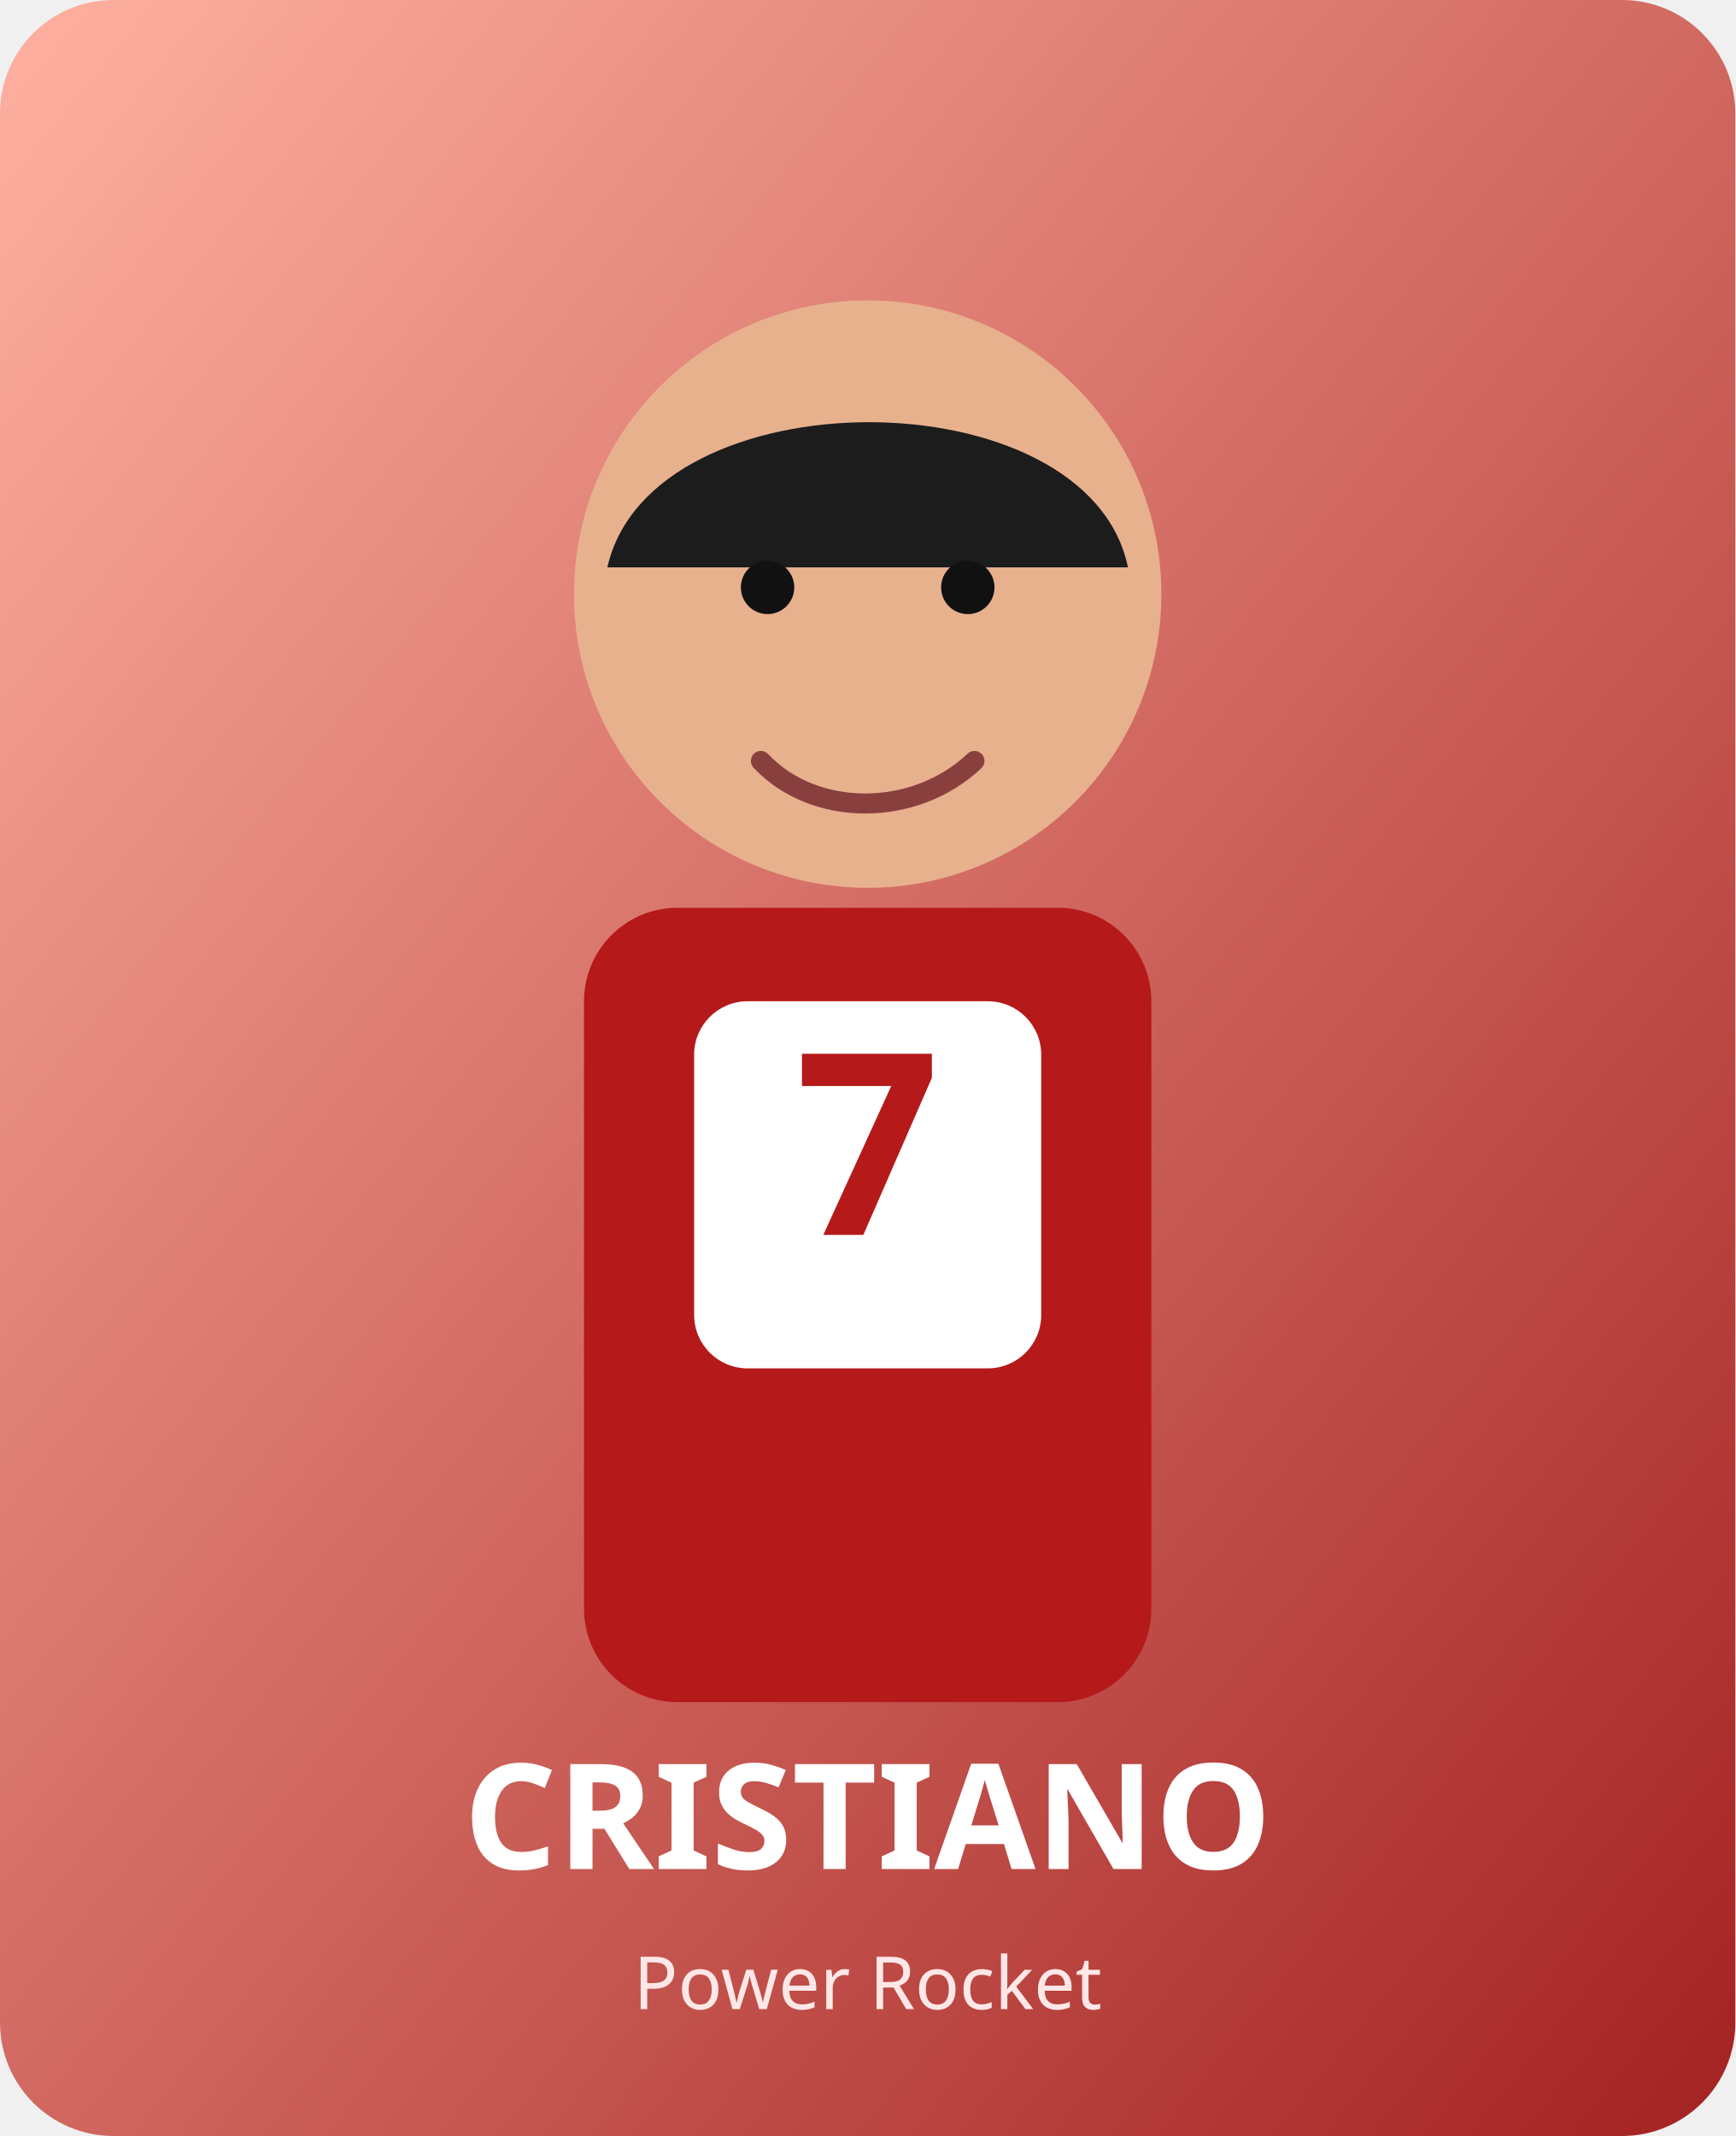
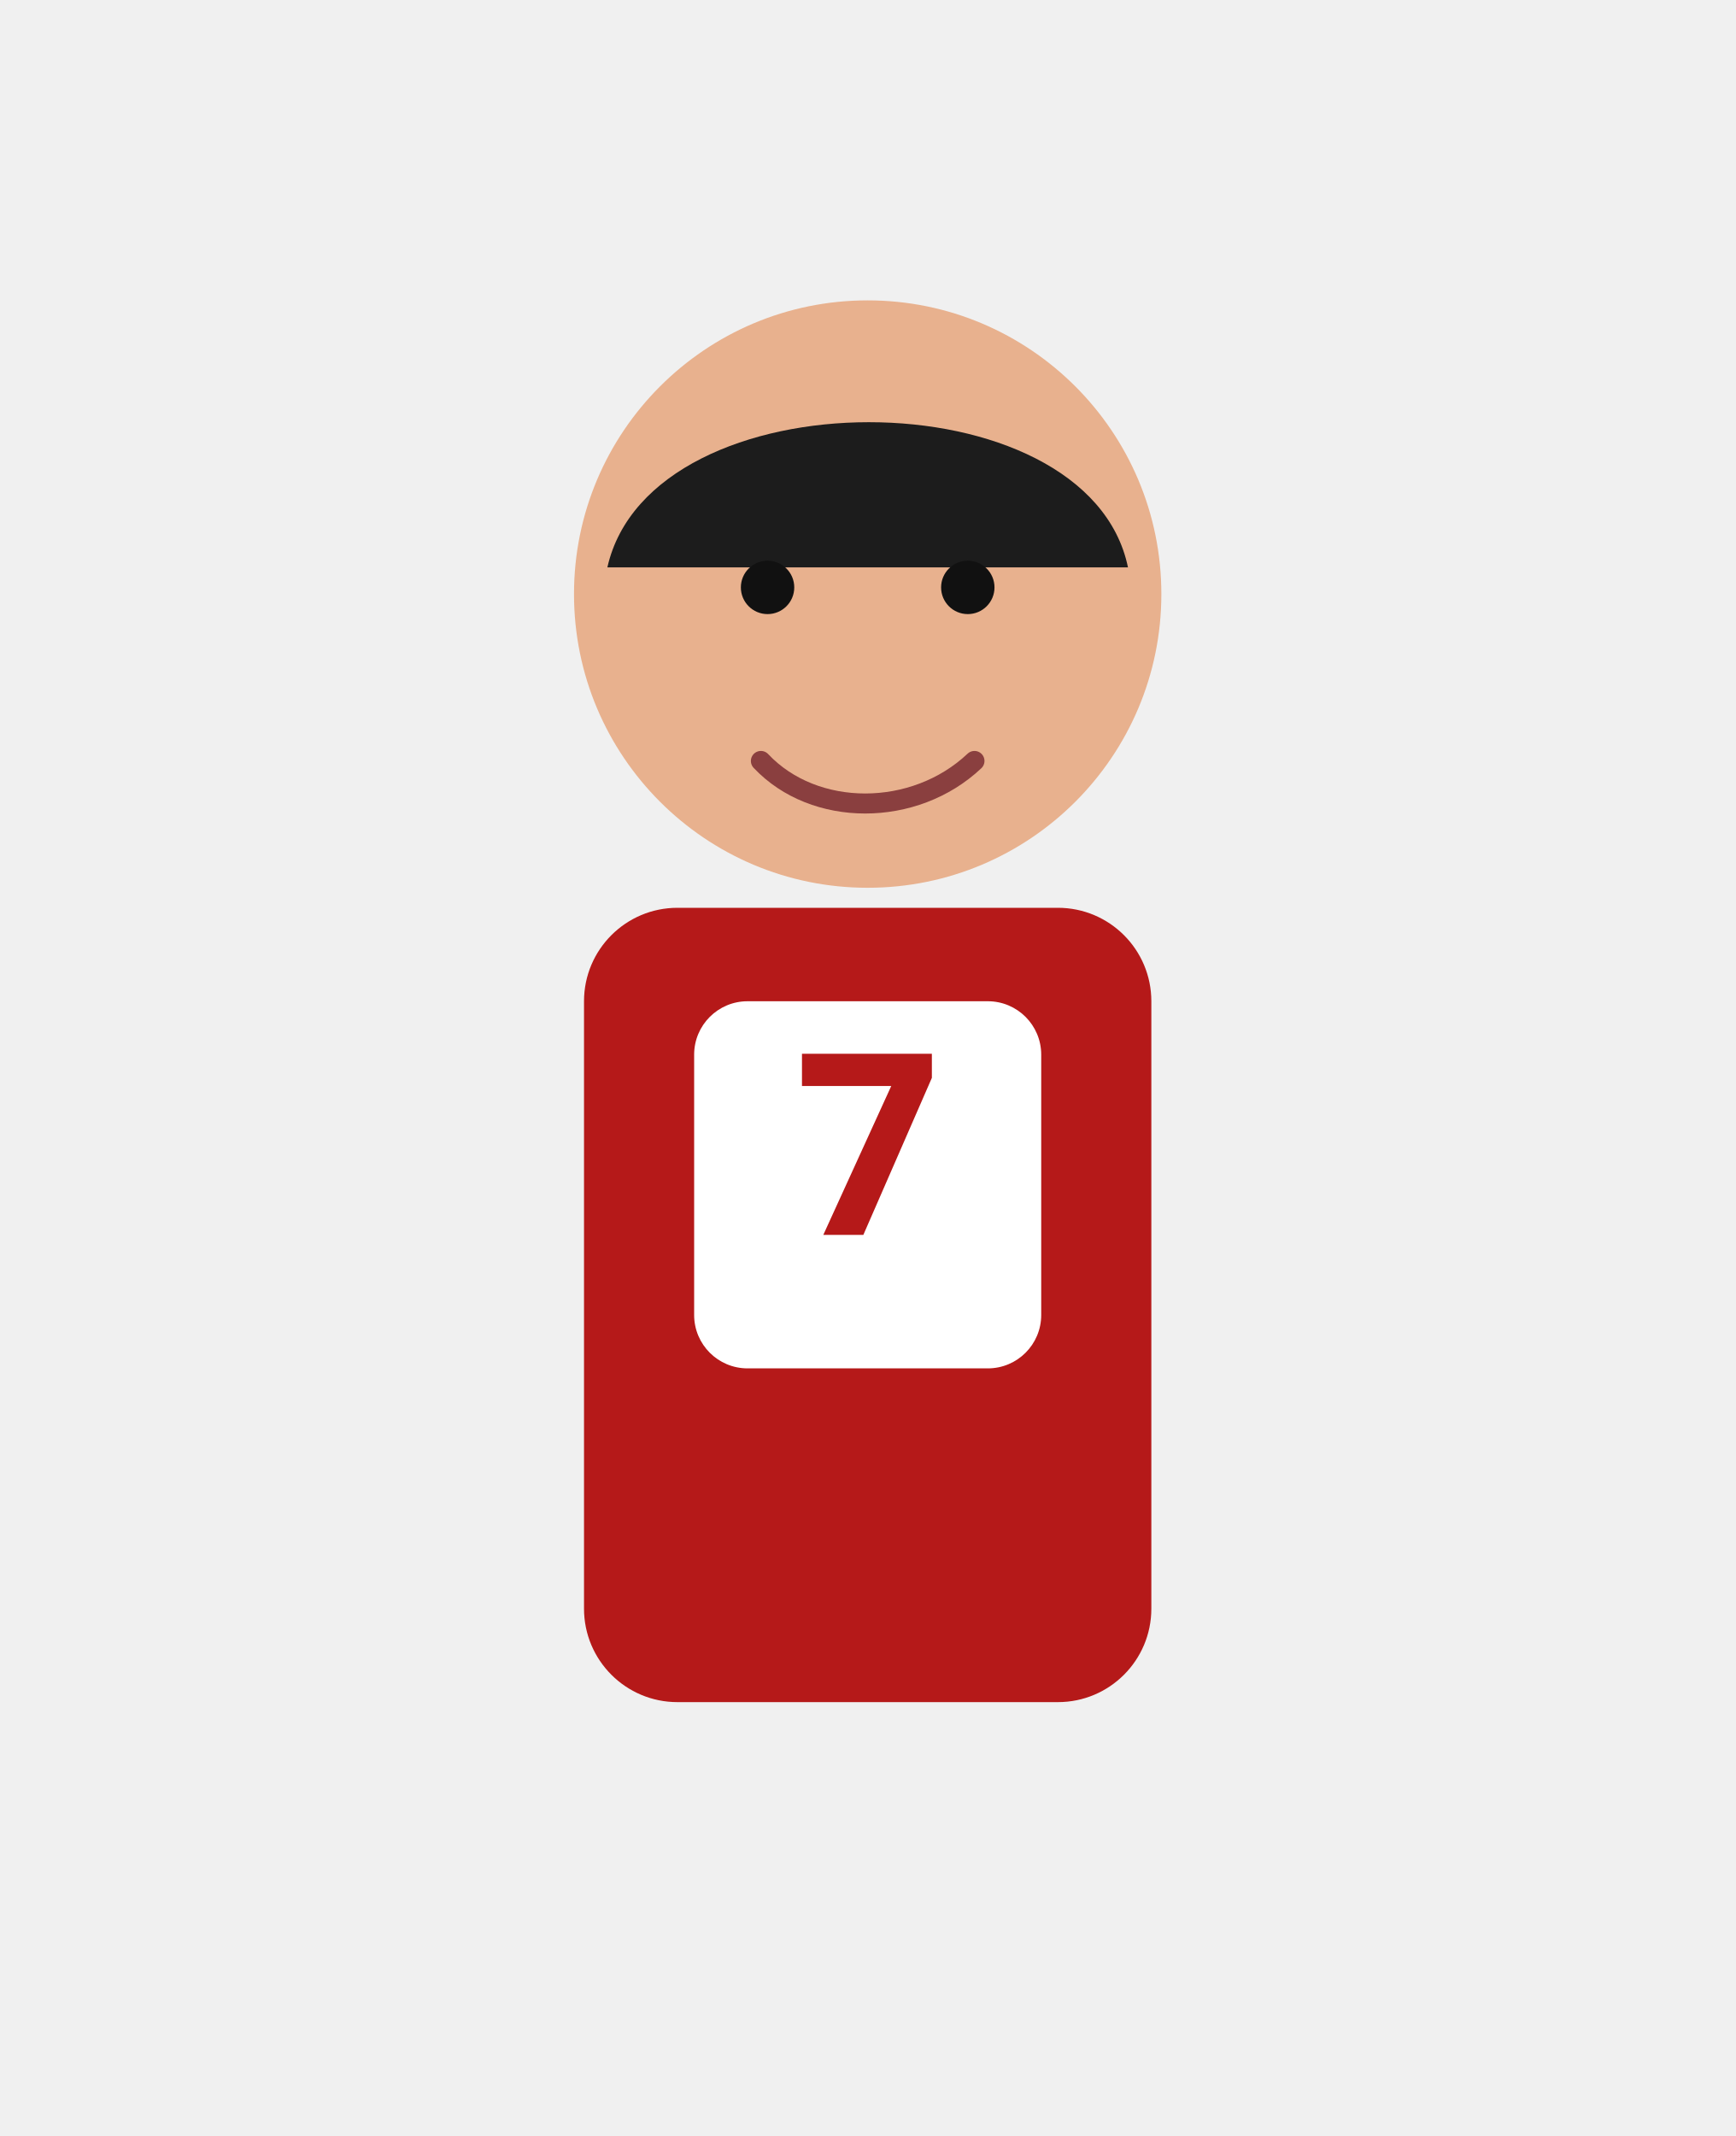
<svg xmlns="http://www.w3.org/2000/svg" width="520" height="640" viewBox="0 0 520 640">
-   <defs>
-     <linearGradient id="bg" x1="0" y1="0" x2="1" y2="1">
-       <stop offset="0%" stop-color="#ffb1a1" />
-       <stop offset="100%" stop-color="#a32121" />
-     </linearGradient>
-   </defs>
-   <rect width="520" height="640" rx="34" fill="url(#bg)" />
  <circle cx="260" cy="178" r="88" fill="#e8b18e" />
  <path d="M182 170 C195 112 326 112 338 170" fill="#1c1c1c" />
  <circle cx="230" cy="176" r="8" fill="#111" />
  <circle cx="290" cy="176" r="8" fill="#111" />
  <path d="M228 228 C244 245 274 245 292 228" stroke="#8a3f3f" stroke-width="6" fill="none" stroke-linecap="round" />
  <rect x="175" y="272" width="170" height="238" rx="28" fill="#b51919" />
  <rect x="208" y="300" width="104" height="110" rx="16" fill="#ffffff" />
  <text x="260" y="370" text-anchor="middle" fill="#b51919" font-size="76" font-family="Verdana" font-weight="700">7</text>
-   <text x="260" y="560" text-anchor="middle" fill="#ffffff" font-size="44" font-family="Verdana" font-weight="700">CRISTIANO</text>
-   <text x="260" y="602" text-anchor="middle" fill="#ffe7e7" font-size="22" font-family="Verdana">Power Rocket</text>
</svg>
